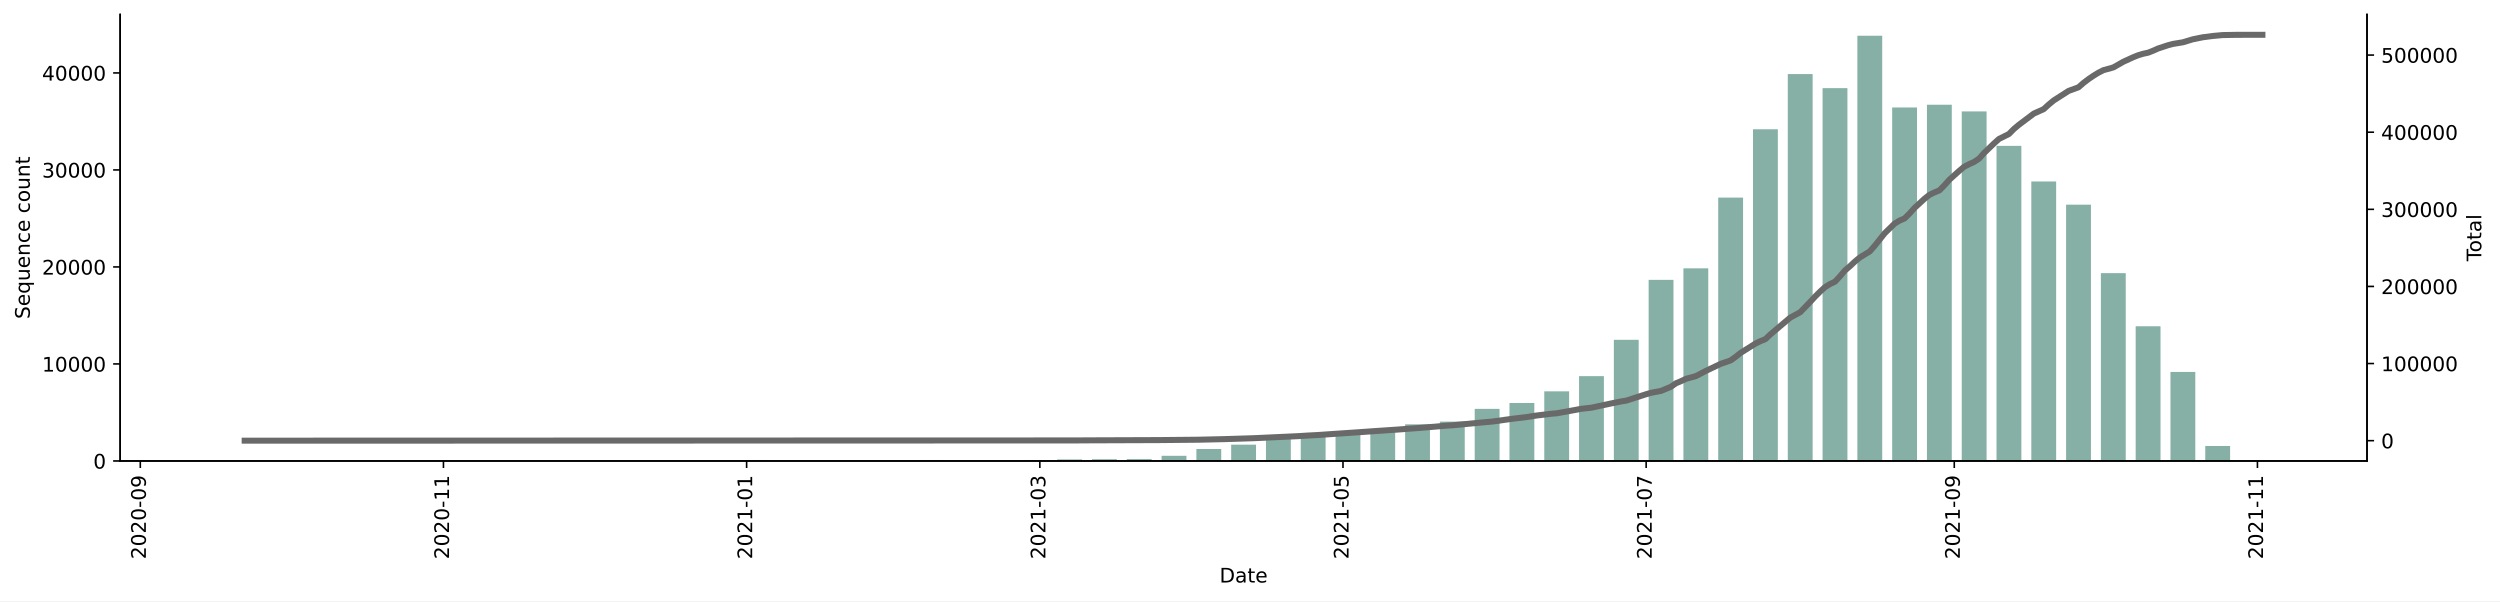
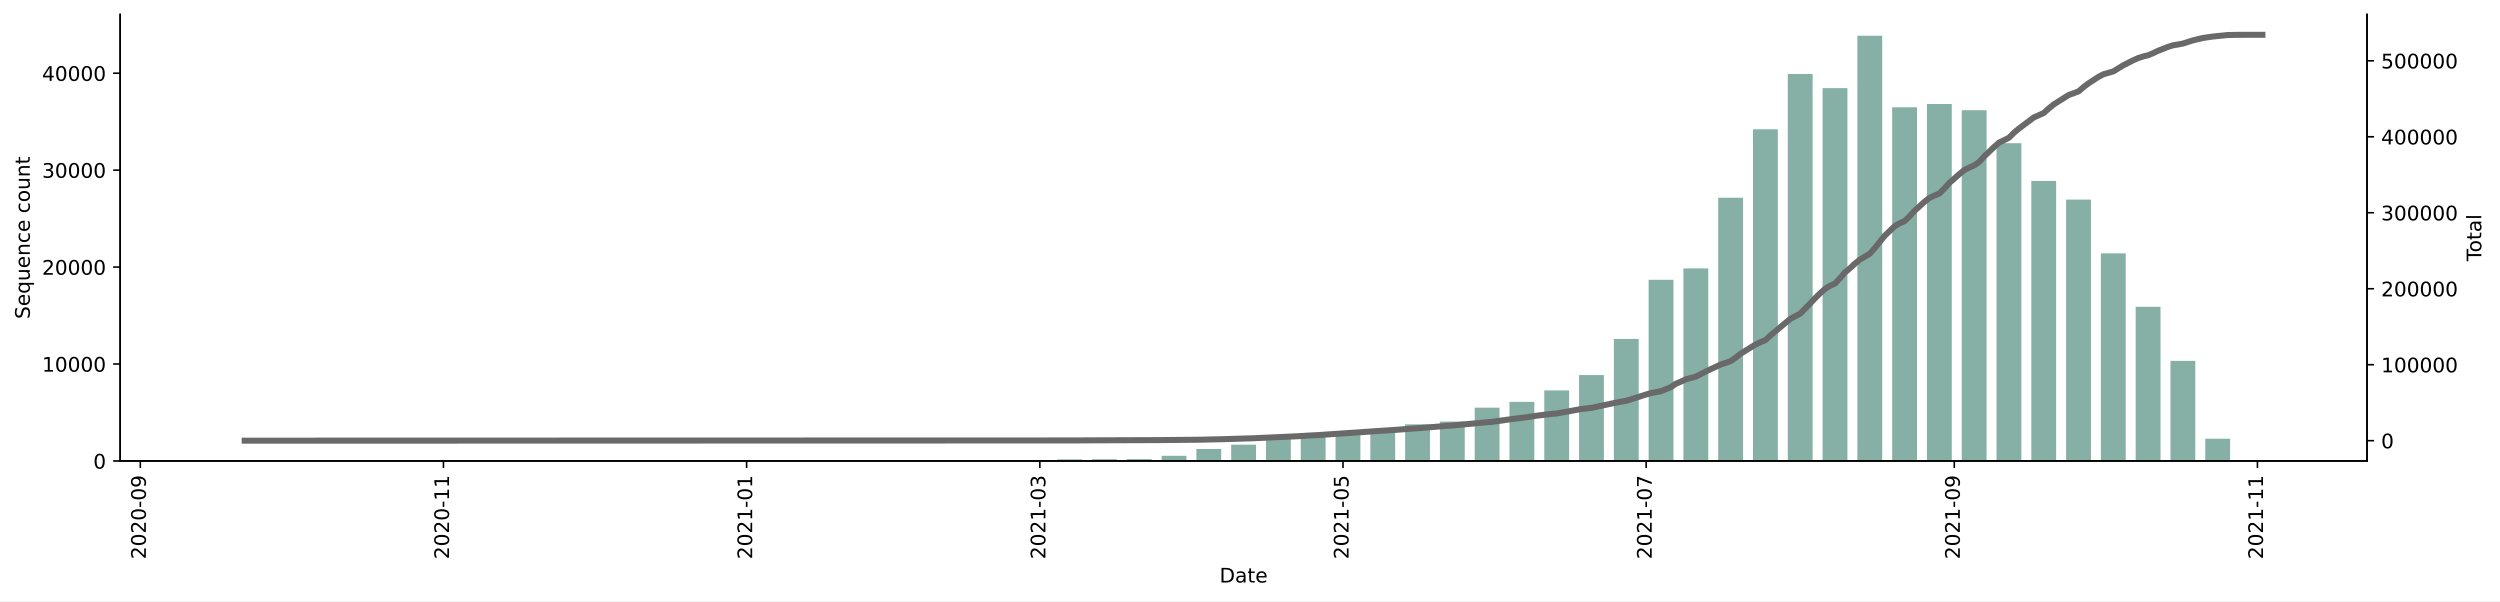
<svg xmlns="http://www.w3.org/2000/svg" xmlns:xlink="http://www.w3.org/1999/xlink" height="298.621pt" version="1.1" viewBox="0 0 1241.744 298.621" width="1241.744pt">
  <defs>
    <style type="text/css">*{stroke-linecap:butt;stroke-linejoin:round;}</style>
  </defs>
  <g id="figure_1">
    <g id="patch_1">
      <path d="M 0 298.621  L 1241.744 298.621  L 1241.744 0  L 0 0  z " style="fill:#ffffff;" />
    </g>
    <g id="axes_1">
      <g id="patch_2">
        <path d="M 59.691 228.96  L 1175.691 228.96  L 1175.691 7.2  L 59.691 7.2  z " style="fill:#ffffff;" />
      </g>
      <g id="patch_3">
-         <path clip-path="url(#pc324fa80fe)" d="M 110.418 228.96  L 122.76 228.96  L 122.76 228.955  L 110.418 228.955  z " style="fill:#86b0a6;" />
+         <path clip-path="url(#pb86a78e59e)" d="M 110.418 228.96  L 122.76 228.96  L 122.76 228.955  L 110.418 228.955  z " style="fill:#86b0a6;" />
      </g>
      <g id="patch_4">
-         <path clip-path="url(#pc324fa80fe)" d="M 162.256 228.96  L 174.598 228.96  L 174.598 228.878  L 162.256 228.878  z " style="fill:#86b0a6;" />
+         <path clip-path="url(#pb86a78e59e)" d="M 162.256 228.96  L 174.598 228.96  L 174.598 228.878  L 162.256 228.878  z " style="fill:#86b0a6;" />
      </g>
      <g id="patch_5">
-         <path clip-path="url(#pc324fa80fe)" d="M 196.815 228.96  L 209.157 228.96  L 209.157 228.955  L 196.815 228.955  z " style="fill:#86b0a6;" />
+         <path clip-path="url(#pb86a78e59e)" d="M 196.815 228.96  L 209.157 228.96  L 209.157 228.955  L 196.815 228.955  z " style="fill:#86b0a6;" />
      </g>
      <g id="patch_6">
-         <path clip-path="url(#pc324fa80fe)" d="M 231.373 228.96  L 243.716 228.96  L 243.716 228.955  L 231.373 228.955  z " style="fill:#86b0a6;" />
+         <path clip-path="url(#pb86a78e59e)" d="M 231.373 228.96  L 243.716 228.96  L 243.716 228.955  L 231.373 228.955  z " style="fill:#86b0a6;" />
      </g>
      <g id="patch_7">
-         <path clip-path="url(#pc324fa80fe)" d="M 248.653 228.96  L 260.995 228.96  L 260.995 228.95  L 248.653 228.95  z " style="fill:#86b0a6;" />
+         <path clip-path="url(#pb86a78e59e)" d="M 248.653 228.96  L 260.995 228.96  L 260.995 228.95  L 248.653 228.95  z " style="fill:#86b0a6;" />
      </g>
      <g id="patch_8">
-         <path clip-path="url(#pc324fa80fe)" d="M 317.77 228.96  L 330.113 228.96  L 330.113 228.955  L 317.77 228.955  z " style="fill:#86b0a6;" />
+         <path clip-path="url(#pb86a78e59e)" d="M 317.77 228.96  L 330.113 228.96  L 330.113 228.955  L 317.77 228.955  z " style="fill:#86b0a6;" />
      </g>
      <g id="patch_9">
-         <path clip-path="url(#pc324fa80fe)" d="M 352.329 228.96  L 364.671 228.96  L 364.671 228.946  L 352.329 228.946  z " style="fill:#86b0a6;" />
+         <path clip-path="url(#pb86a78e59e)" d="M 352.329 228.96  L 364.671 228.96  L 364.671 228.941  L 352.329 228.941  z " style="fill:#86b0a6;" />
      </g>
      <g id="patch_10">
-         <path clip-path="url(#pc324fa80fe)" d="M 369.608 228.96  L 381.951 228.96  L 381.951 228.738  L 369.608 228.738  z " style="fill:#86b0a6;" />
+         <path clip-path="url(#pb86a78e59e)" d="M 369.608 228.96  L 381.951 228.96  L 381.951 228.739  L 369.608 228.739  z " style="fill:#86b0a6;" />
      </g>
      <g id="patch_11">
-         <path clip-path="url(#pc324fa80fe)" d="M 386.888 228.96  L 399.23 228.96  L 399.23 228.897  L 386.888 228.897  z " style="fill:#86b0a6;" />
+         <path clip-path="url(#pb86a78e59e)" d="M 386.888 228.96  L 399.23 228.96  L 399.23 228.897  L 386.888 228.897  z " style="fill:#86b0a6;" />
      </g>
      <g id="patch_12">
-         <path clip-path="url(#pc324fa80fe)" d="M 404.167 228.96  L 416.509 228.96  L 416.509 228.95  L 404.167 228.95  z " style="fill:#86b0a6;" />
+         <path clip-path="url(#pb86a78e59e)" d="M 404.167 228.96  L 416.509 228.96  L 416.509 228.95  L 404.167 228.95  z " style="fill:#86b0a6;" />
      </g>
      <g id="patch_13">
-         <path clip-path="url(#pc324fa80fe)" d="M 421.446 228.96  L 433.789 228.96  L 433.789 228.921  L 421.446 228.921  z " style="fill:#86b0a6;" />
+         <path clip-path="url(#pb86a78e59e)" d="M 421.446 228.96  L 433.789 228.96  L 433.789 228.921  L 421.446 228.921  z " style="fill:#86b0a6;" />
      </g>
      <g id="patch_14">
-         <path clip-path="url(#pc324fa80fe)" d="M 438.726 228.96  L 451.068 228.96  L 451.068 228.868  L 438.726 228.868  z " style="fill:#86b0a6;" />
+         <path clip-path="url(#pb86a78e59e)" d="M 438.726 228.96  L 451.068 228.96  L 451.068 228.869  L 438.726 228.869  z " style="fill:#86b0a6;" />
      </g>
      <g id="patch_15">
-         <path clip-path="url(#pc324fa80fe)" d="M 456.005 228.96  L 468.348 228.96  L 468.348 228.56  L 456.005 228.56  z " style="fill:#86b0a6;" />
+         <path clip-path="url(#pb86a78e59e)" d="M 456.005 228.96  L 468.348 228.96  L 468.348 228.56  L 456.005 228.56  z " style="fill:#86b0a6;" />
      </g>
      <g id="patch_16">
-         <path clip-path="url(#pc324fa80fe)" d="M 473.285 228.96  L 485.627 228.96  L 485.627 228.955  L 473.285 228.955  z " style="fill:#86b0a6;" />
+         <path clip-path="url(#pb86a78e59e)" d="M 473.285 228.96  L 485.627 228.96  L 485.627 228.955  L 473.285 228.955  z " style="fill:#86b0a6;" />
      </g>
      <g id="patch_17">
-         <path clip-path="url(#pc324fa80fe)" d="M 490.564 228.96  L 502.906 228.96  L 502.906 228.878  L 490.564 228.878  z " style="fill:#86b0a6;" />
+         <path clip-path="url(#pb86a78e59e)" d="M 490.564 228.96  L 502.906 228.96  L 502.906 228.878  L 490.564 228.878  z " style="fill:#86b0a6;" />
      </g>
      <g id="patch_18">
-         <path clip-path="url(#pc324fa80fe)" d="M 507.843 228.96  L 520.186 228.96  L 520.186 228.695  L 507.843 228.695  z " style="fill:#86b0a6;" />
+         <path clip-path="url(#pb86a78e59e)" d="M 507.843 228.96  L 520.186 228.96  L 520.186 228.695  L 507.843 228.695  z " style="fill:#86b0a6;" />
      </g>
      <g id="patch_19">
-         <path clip-path="url(#pc324fa80fe)" d="M 525.123 228.96  L 537.465 228.96  L 537.465 228.17  L 525.123 228.17  z " style="fill:#86b0a6;" />
+         <path clip-path="url(#pb86a78e59e)" d="M 525.123 228.96  L 537.465 228.96  L 537.465 228.17  L 525.123 228.17  z " style="fill:#86b0a6;" />
      </g>
      <g id="patch_20">
-         <path clip-path="url(#pc324fa80fe)" d="M 542.402 228.96  L 554.744 228.96  L 554.744 228.078  L 542.402 228.078  z " style="fill:#86b0a6;" />
+         <path clip-path="url(#pb86a78e59e)" d="M 542.402 228.96  L 554.744 228.96  L 554.744 228.079  L 542.402 228.079  z " style="fill:#86b0a6;" />
      </g>
      <g id="patch_21">
-         <path clip-path="url(#pc324fa80fe)" d="M 559.681 228.96  L 572.024 228.96  L 572.024 228.02  L 559.681 228.02  z " style="fill:#86b0a6;" />
+         <path clip-path="url(#pb86a78e59e)" d="M 559.681 228.96  L 572.024 228.96  L 572.024 228.021  L 559.681 228.021  z " style="fill:#86b0a6;" />
      </g>
      <g id="patch_22">
-         <path clip-path="url(#pc324fa80fe)" d="M 576.961 228.96  L 589.303 228.96  L 589.303 226.382  L 576.961 226.382  z " style="fill:#86b0a6;" />
+         <path clip-path="url(#pb86a78e59e)" d="M 576.961 228.96  L 589.303 228.96  L 589.303 226.379  L 576.961 226.379  z " style="fill:#86b0a6;" />
      </g>
      <g id="patch_23">
-         <path clip-path="url(#pc324fa80fe)" d="M 594.24 228.96  L 606.582 228.96  L 606.582 223.005  L 594.24 223.005  z " style="fill:#86b0a6;" />
+         <path clip-path="url(#pb86a78e59e)" d="M 594.24 228.96  L 606.582 228.96  L 606.582 223.009  L 594.24 223.009  z " style="fill:#86b0a6;" />
      </g>
      <g id="patch_24">
-         <path clip-path="url(#pc324fa80fe)" d="M 611.519 228.96  L 623.862 228.96  L 623.862 220.87  L 611.519 220.87  z " style="fill:#86b0a6;" />
+         <path clip-path="url(#pb86a78e59e)" d="M 611.519 228.96  L 623.862 228.96  L 623.862 220.871  L 611.519 220.871  z " style="fill:#86b0a6;" />
      </g>
      <g id="patch_25">
-         <path clip-path="url(#pc324fa80fe)" d="M 628.799 228.96  L 641.141 228.96  L 641.141 217.309  L 628.799 217.309  z " style="fill:#86b0a6;" />
+         <path clip-path="url(#pb86a78e59e)" d="M 628.799 228.96  L 641.141 228.96  L 641.141 217.318  L 628.799 217.318  z " style="fill:#86b0a6;" />
      </g>
      <g id="patch_26">
-         <path clip-path="url(#pc324fa80fe)" d="M 646.078 228.96  L 658.421 228.96  L 658.421 215.079  L 646.078 215.079  z " style="fill:#86b0a6;" />
+         <path clip-path="url(#pb86a78e59e)" d="M 646.078 228.96  L 658.421 228.96  L 658.421 215.088  L 646.078 215.088  z " style="fill:#86b0a6;" />
      </g>
      <g id="patch_27">
-         <path clip-path="url(#pc324fa80fe)" d="M 663.358 228.96  L 675.7 228.96  L 675.7 214.25  L 663.358 214.25  z " style="fill:#86b0a6;" />
+         <path clip-path="url(#pb86a78e59e)" d="M 663.358 228.96  L 675.7 228.96  L 675.7 214.188  L 663.358 214.188  z " style="fill:#86b0a6;" />
      </g>
      <g id="patch_28">
-         <path clip-path="url(#pc324fa80fe)" d="M 680.637 228.96  L 692.979 228.96  L 692.979 213.633  L 680.637 213.633  z " style="fill:#86b0a6;" />
+         <path clip-path="url(#pb86a78e59e)" d="M 680.637 228.96  L 692.979 228.96  L 692.979 213.629  L 680.637 213.629  z " style="fill:#86b0a6;" />
      </g>
      <g id="patch_29">
-         <path clip-path="url(#pc324fa80fe)" d="M 697.916 228.96  L 710.259 228.96  L 710.259 210.752  L 697.916 210.752  z " style="fill:#86b0a6;" />
+         <path clip-path="url(#pb86a78e59e)" d="M 697.916 228.96  L 710.259 228.96  L 710.259 210.75  L 697.916 210.75  z " style="fill:#86b0a6;" />
      </g>
      <g id="patch_30">
-         <path clip-path="url(#pc324fa80fe)" d="M 715.196 228.96  L 727.538 228.96  L 727.538 209.403  L 715.196 209.403  z " style="fill:#86b0a6;" />
+         <path clip-path="url(#pb86a78e59e)" d="M 715.196 228.96  L 727.538 228.96  L 727.538 209.378  L 715.196 209.378  z " style="fill:#86b0a6;" />
      </g>
      <g id="patch_31">
-         <path clip-path="url(#pc324fa80fe)" d="M 732.475 228.96  L 744.817 228.96  L 744.817 203.095  L 732.475 203.095  z " style="fill:#86b0a6;" />
+         <path clip-path="url(#pb86a78e59e)" d="M 732.475 228.96  L 744.817 228.96  L 744.817 202.488  L 732.475 202.488  z " style="fill:#86b0a6;" />
      </g>
      <g id="patch_32">
-         <path clip-path="url(#pc324fa80fe)" d="M 749.754 228.96  L 762.097 228.96  L 762.097 200.156  L 749.754 200.156  z " style="fill:#86b0a6;" />
+         <path clip-path="url(#pb86a78e59e)" d="M 749.754 228.96  L 762.097 228.96  L 762.097 199.608  L 749.754 199.608  z " style="fill:#86b0a6;" />
      </g>
      <g id="patch_33">
-         <path clip-path="url(#pc324fa80fe)" d="M 767.034 228.96  L 779.376 228.96  L 779.376 194.384  L 767.034 194.384  z " style="fill:#86b0a6;" />
+         <path clip-path="url(#pb86a78e59e)" d="M 767.034 228.96  L 779.376 228.96  L 779.376 193.903  L 767.034 193.903  z " style="fill:#86b0a6;" />
      </g>
      <g id="patch_34">
-         <path clip-path="url(#pc324fa80fe)" d="M 784.313 228.96  L 796.655 228.96  L 796.655 186.814  L 784.313 186.814  z " style="fill:#86b0a6;" />
+         <path clip-path="url(#pb86a78e59e)" d="M 784.313 228.96  L 796.655 228.96  L 796.655 186.31  L 784.313 186.31  z " style="fill:#86b0a6;" />
      </g>
      <g id="patch_35">
-         <path clip-path="url(#pc324fa80fe)" d="M 801.592 228.96  L 813.935 228.96  L 813.935 168.78  L 801.592 168.78  z " style="fill:#86b0a6;" />
+         <path clip-path="url(#pb86a78e59e)" d="M 801.592 228.96  L 813.935 228.96  L 813.935 168.36  L 801.592 168.36  z " style="fill:#86b0a6;" />
      </g>
      <g id="patch_36">
-         <path clip-path="url(#pc324fa80fe)" d="M 818.872 228.96  L 831.214 228.96  L 831.214 139.017  L 818.872 139.017  z " style="fill:#86b0a6;" />
+         <path clip-path="url(#pb86a78e59e)" d="M 818.872 228.96  L 831.214 228.96  L 831.214 138.96  L 818.872 138.96  z " style="fill:#86b0a6;" />
      </g>
      <g id="patch_37">
-         <path clip-path="url(#pc324fa80fe)" d="M 836.151 228.96  L 848.494 228.96  L 848.494 133.293  L 836.151 133.293  z " style="fill:#86b0a6;" />
+         <path clip-path="url(#pb86a78e59e)" d="M 836.151 228.96  L 848.494 228.96  L 848.494 133.312  L 836.151 133.312  z " style="fill:#86b0a6;" />
      </g>
      <g id="patch_38">
-         <path clip-path="url(#pc324fa80fe)" d="M 853.431 228.96  L 865.773 228.96  L 865.773 98.163  L 853.431 98.163  z " style="fill:#86b0a6;" />
+         <path clip-path="url(#pb86a78e59e)" d="M 853.431 228.96  L 865.773 228.96  L 865.773 98.221  L 853.431 98.221  z " style="fill:#86b0a6;" />
      </g>
      <g id="patch_39">
-         <path clip-path="url(#pc324fa80fe)" d="M 870.71 228.96  L 883.052 228.96  L 883.052 64.208  L 870.71 64.208  z " style="fill:#86b0a6;" />
+         <path clip-path="url(#pb86a78e59e)" d="M 870.71 228.96  L 883.052 228.96  L 883.052 64.219  L 870.71 64.219  z " style="fill:#86b0a6;" />
      </g>
      <g id="patch_40">
-         <path clip-path="url(#pc324fa80fe)" d="M 887.989 228.96  L 900.332 228.96  L 900.332 36.802  L 887.989 36.802  z " style="fill:#86b0a6;" />
+         <path clip-path="url(#pb86a78e59e)" d="M 887.989 228.96  L 900.332 228.96  L 900.332 36.76  L 887.989 36.76  z " style="fill:#86b0a6;" />
      </g>
      <g id="patch_41">
-         <path clip-path="url(#pc324fa80fe)" d="M 905.269 228.96  L 917.611 228.96  L 917.611 43.769  L 905.269 43.769  z " style="fill:#86b0a6;" />
+         <path clip-path="url(#pb86a78e59e)" d="M 905.269 228.96  L 917.611 228.96  L 917.611 43.784  L 905.269 43.784  z " style="fill:#86b0a6;" />
      </g>
      <g id="patch_42">
-         <path clip-path="url(#pc324fa80fe)" d="M 922.548 228.96  L 934.89 228.96  L 934.89 17.76  L 922.548 17.76  z " style="fill:#86b0a6;" />
+         <path clip-path="url(#pb86a78e59e)" d="M 922.548 228.96  L 934.89 228.96  L 934.89 17.76  L 922.548 17.76  z " style="fill:#86b0a6;" />
      </g>
      <g id="patch_43">
-         <path clip-path="url(#pc324fa80fe)" d="M 939.827 228.96  L 952.17 228.96  L 952.17 53.367  L 939.827 53.367  z " style="fill:#86b0a6;" />
+         <path clip-path="url(#pb86a78e59e)" d="M 939.827 228.96  L 952.17 228.96  L 952.17 53.27  L 939.827 53.27  z " style="fill:#86b0a6;" />
      </g>
      <g id="patch_44">
-         <path clip-path="url(#pc324fa80fe)" d="M 957.107 228.96  L 969.449 228.96  L 969.449 52.023  L 957.107 52.023  z " style="fill:#86b0a6;" />
+         <path clip-path="url(#pb86a78e59e)" d="M 957.107 228.96  L 969.449 228.96  L 969.449 51.657  L 957.107 51.657  z " style="fill:#86b0a6;" />
      </g>
      <g id="patch_45">
-         <path clip-path="url(#pc324fa80fe)" d="M 974.386 228.96  L 986.728 228.96  L 986.728 55.319  L 974.386 55.319  z " style="fill:#86b0a6;" />
+         <path clip-path="url(#pb86a78e59e)" d="M 974.386 228.96  L 986.728 228.96  L 986.728 54.733  L 974.386 54.733  z " style="fill:#86b0a6;" />
      </g>
      <g id="patch_46">
-         <path clip-path="url(#pc324fa80fe)" d="M 991.665 228.96  L 1004.008 228.96  L 1004.008 72.462  L 991.665 72.462  z " style="fill:#86b0a6;" />
+         <path clip-path="url(#pb86a78e59e)" d="M 991.665 228.96  L 1004.008 228.96  L 1004.008 71.114  L 991.665 71.114  z " style="fill:#86b0a6;" />
      </g>
      <g id="patch_47">
-         <path clip-path="url(#pc324fa80fe)" d="M 1008.945 228.96  L 1021.287 228.96  L 1021.287 90.14  L 1008.945 90.14  z " style="fill:#86b0a6;" />
+         <path clip-path="url(#pb86a78e59e)" d="M 1008.945 228.96  L 1021.287 228.96  L 1021.287 89.877  L 1008.945 89.877  z " style="fill:#86b0a6;" />
      </g>
      <g id="patch_48">
-         <path clip-path="url(#pc324fa80fe)" d="M 1026.224 228.96  L 1038.567 228.96  L 1038.567 101.646  L 1026.224 101.646  z " style="fill:#86b0a6;" />
+         <path clip-path="url(#pb86a78e59e)" d="M 1026.224 228.96  L 1038.567 228.96  L 1038.567 99.132  L 1026.224 99.132  z " style="fill:#86b0a6;" />
      </g>
      <g id="patch_49">
-         <path clip-path="url(#pc324fa80fe)" d="M 1043.503 228.96  L 1055.846 228.96  L 1055.846 135.659  L 1043.503 135.659  z " style="fill:#86b0a6;" />
+         <path clip-path="url(#pb86a78e59e)" d="M 1043.503 228.96  L 1055.846 228.96  L 1055.846 125.82  L 1043.503 125.82  z " style="fill:#86b0a6;" />
      </g>
      <g id="patch_50">
-         <path clip-path="url(#pc324fa80fe)" d="M 1060.783 228.96  L 1073.125 228.96  L 1073.125 162.039  L 1060.783 162.039  z " style="fill:#86b0a6;" />
+         <path clip-path="url(#pb86a78e59e)" d="M 1060.783 228.96  L 1073.125 228.96  L 1073.125 152.389  L 1060.783 152.389  z " style="fill:#86b0a6;" />
      </g>
      <g id="patch_51">
-         <path clip-path="url(#pc324fa80fe)" d="M 1078.062 228.96  L 1090.405 228.96  L 1090.405 184.752  L 1078.062 184.752  z " style="fill:#86b0a6;" />
+         <path clip-path="url(#pb86a78e59e)" d="M 1078.062 228.96  L 1090.405 228.96  L 1090.405 179.237  L 1078.062 179.237  z " style="fill:#86b0a6;" />
      </g>
      <g id="patch_52">
-         <path clip-path="url(#pc324fa80fe)" d="M 1095.342 228.96  L 1107.684 228.96  L 1107.684 221.54  L 1095.342 221.54  z " style="fill:#86b0a6;" />
+         <path clip-path="url(#pb86a78e59e)" d="M 1095.342 228.96  L 1107.684 228.96  L 1107.684 217.924  L 1095.342 217.924  z " style="fill:#86b0a6;" />
      </g>
      <g id="patch_53">
-         <path clip-path="url(#pc324fa80fe)" d="M 1112.621 228.96  L 1124.963 228.96  L 1124.963 228.955  L 1112.621 228.955  z " style="fill:#86b0a6;" />
+         <path clip-path="url(#pb86a78e59e)" d="M 1112.621 228.96  L 1124.963 228.96  L 1124.963 228.95  L 1112.621 228.95  z " style="fill:#86b0a6;" />
      </g>
      <g id="matplotlib.axis_1">
        <g id="xtick_1">
          <g id="line2d_1">
            <defs>
-               <path d="M 0 0  L 0 3.5  " id="mf50055e2ac" style="stroke:#000000;stroke-width:0.8;" />
+               <path d="M 0 0  L 0 3.5  " id="m96a1c55fb6" style="stroke:#000000;stroke-width:0.8;" />
            </defs>
            <g>
-               <use style="stroke:#000000;stroke-width:0.8;" x="69.688" xlink:href="#mf50055e2ac" y="228.96" />
+               <use style="stroke:#000000;stroke-width:0.8;" x="69.688" xlink:href="#m96a1c55fb6" y="228.96" />
            </g>
          </g>
          <g id="text_1">
            <g transform="translate(72.44735 277.7428)rotate(-90)scale(0.1 -0.1)">
              <defs>
                <path d="M 1228 531  L 3431 531  L 3431 0  L 469 0  L 469 531  Q 828 903 1448 1529  Q 2069 2156 2228 2338  Q 2531 2678 2651 2914  Q 2772 3150 2772 3378  Q 2772 3750 2511 3984  Q 2250 4219 1831 4219  Q 1534 4219 1204 4116  Q 875 4013 500 3803  L 500 4441  Q 881 4594 1212 4672  Q 1544 4750 1819 4750  Q 2544 4750 2975 4387  Q 3406 4025 3406 3419  Q 3406 3131 3298 2873  Q 3191 2616 2906 2266  Q 2828 2175 2409 1742  Q 1991 1309 1228 531  z " id="DejaVuSans-32" transform="scale(0.015625)" />
                <path d="M 2034 4250  Q 1547 4250 1301 3770  Q 1056 3291 1056 2328  Q 1056 1369 1301 889  Q 1547 409 2034 409  Q 2525 409 2770 889  Q 3016 1369 3016 2328  Q 3016 3291 2770 3770  Q 2525 4250 2034 4250  z M 2034 4750  Q 2819 4750 3233 4129  Q 3647 3509 3647 2328  Q 3647 1150 3233 529  Q 2819 -91 2034 -91  Q 1250 -91 836 529  Q 422 1150 422 2328  Q 422 3509 836 4129  Q 1250 4750 2034 4750  z " id="DejaVuSans-30" transform="scale(0.015625)" />
                <path d="M 313 2009  L 1997 2009  L 1997 1497  L 313 1497  L 313 2009  z " id="DejaVuSans-2d" transform="scale(0.015625)" />
                <path d="M 703 97  L 703 672  Q 941 559 1184 500  Q 1428 441 1663 441  Q 2288 441 2617 861  Q 2947 1281 2994 2138  Q 2813 1869 2534 1725  Q 2256 1581 1919 1581  Q 1219 1581 811 2004  Q 403 2428 403 3163  Q 403 3881 828 4315  Q 1253 4750 1959 4750  Q 2769 4750 3195 4129  Q 3622 3509 3622 2328  Q 3622 1225 3098 567  Q 2575 -91 1691 -91  Q 1453 -91 1209 -44  Q 966 3 703 97  z M 1959 2075  Q 2384 2075 2632 2365  Q 2881 2656 2881 3163  Q 2881 3666 2632 3958  Q 2384 4250 1959 4250  Q 1534 4250 1286 3958  Q 1038 3666 1038 3163  Q 1038 2656 1286 2365  Q 1534 2075 1959 2075  z " id="DejaVuSans-39" transform="scale(0.015625)" />
              </defs>
              <use xlink:href="#DejaVuSans-32" />
              <use x="63.623" xlink:href="#DejaVuSans-30" />
              <use x="127.246" xlink:href="#DejaVuSans-32" />
              <use x="190.869" xlink:href="#DejaVuSans-30" />
              <use x="254.492" xlink:href="#DejaVuSans-2d" />
              <use x="290.576" xlink:href="#DejaVuSans-30" />
              <use x="354.199" xlink:href="#DejaVuSans-39" />
            </g>
          </g>
        </g>
        <g id="xtick_2">
          <g id="line2d_2">
            <g>
-               <use style="stroke:#000000;stroke-width:0.8;" x="220.265" xlink:href="#mf50055e2ac" y="228.96" />
+               <use style="stroke:#000000;stroke-width:0.8;" x="220.265" xlink:href="#m96a1c55fb6" y="228.96" />
            </g>
          </g>
          <g id="text_2">
            <g transform="translate(223.0247 277.7428)rotate(-90)scale(0.1 -0.1)">
              <defs>
                <path d="M 794 531  L 1825 531  L 1825 4091  L 703 3866  L 703 4441  L 1819 4666  L 2450 4666  L 2450 531  L 3481 531  L 3481 0  L 794 0  L 794 531  z " id="DejaVuSans-31" transform="scale(0.015625)" />
              </defs>
              <use xlink:href="#DejaVuSans-32" />
              <use x="63.623" xlink:href="#DejaVuSans-30" />
              <use x="127.246" xlink:href="#DejaVuSans-32" />
              <use x="190.869" xlink:href="#DejaVuSans-30" />
              <use x="254.492" xlink:href="#DejaVuSans-2d" />
              <use x="290.576" xlink:href="#DejaVuSans-31" />
              <use x="354.199" xlink:href="#DejaVuSans-31" />
            </g>
          </g>
        </g>
        <g id="xtick_3">
          <g id="line2d_3">
            <g>
-               <use style="stroke:#000000;stroke-width:0.8;" x="370.843" xlink:href="#mf50055e2ac" y="228.96" />
+               <use style="stroke:#000000;stroke-width:0.8;" x="370.843" xlink:href="#m96a1c55fb6" y="228.96" />
            </g>
          </g>
          <g id="text_3">
            <g transform="translate(373.602 277.7428)rotate(-90)scale(0.1 -0.1)">
              <use xlink:href="#DejaVuSans-32" />
              <use x="63.623" xlink:href="#DejaVuSans-30" />
              <use x="127.246" xlink:href="#DejaVuSans-32" />
              <use x="190.869" xlink:href="#DejaVuSans-31" />
              <use x="254.492" xlink:href="#DejaVuSans-2d" />
              <use x="290.576" xlink:href="#DejaVuSans-30" />
              <use x="354.199" xlink:href="#DejaVuSans-31" />
            </g>
          </g>
        </g>
        <g id="xtick_4">
          <g id="line2d_4">
            <g>
-               <use style="stroke:#000000;stroke-width:0.8;" x="516.483" xlink:href="#mf50055e2ac" y="228.96" />
+               <use style="stroke:#000000;stroke-width:0.8;" x="516.483" xlink:href="#m96a1c55fb6" y="228.96" />
            </g>
          </g>
          <g id="text_4">
            <g transform="translate(519.2423 277.7428)rotate(-90)scale(0.1 -0.1)">
              <defs>
                <path d="M 2597 2516  Q 3050 2419 3304 2112  Q 3559 1806 3559 1356  Q 3559 666 3084 287  Q 2609 -91 1734 -91  Q 1441 -91 1130 -33  Q 819 25 488 141  L 488 750  Q 750 597 1062 519  Q 1375 441 1716 441  Q 2309 441 2620 675  Q 2931 909 2931 1356  Q 2931 1769 2642 2001  Q 2353 2234 1838 2234  L 1294 2234  L 1294 2753  L 1863 2753  Q 2328 2753 2575 2939  Q 2822 3125 2822 3475  Q 2822 3834 2567 4026  Q 2313 4219 1838 4219  Q 1578 4219 1281 4162  Q 984 4106 628 3988  L 628 4550  Q 988 4650 1302 4700  Q 1616 4750 1894 4750  Q 2613 4750 3031 4423  Q 3450 4097 3450 3541  Q 3450 3153 3228 2886  Q 3006 2619 2597 2516  z " id="DejaVuSans-33" transform="scale(0.015625)" />
              </defs>
              <use xlink:href="#DejaVuSans-32" />
              <use x="63.623" xlink:href="#DejaVuSans-30" />
              <use x="127.246" xlink:href="#DejaVuSans-32" />
              <use x="190.869" xlink:href="#DejaVuSans-31" />
              <use x="254.492" xlink:href="#DejaVuSans-2d" />
              <use x="290.576" xlink:href="#DejaVuSans-30" />
              <use x="354.199" xlink:href="#DejaVuSans-33" />
            </g>
          </g>
        </g>
        <g id="xtick_5">
          <g id="line2d_5">
            <g>
-               <use style="stroke:#000000;stroke-width:0.8;" x="667.06" xlink:href="#mf50055e2ac" y="228.96" />
+               <use style="stroke:#000000;stroke-width:0.8;" x="667.06" xlink:href="#m96a1c55fb6" y="228.96" />
            </g>
          </g>
          <g id="text_5">
            <g transform="translate(669.8196 277.7428)rotate(-90)scale(0.1 -0.1)">
              <defs>
                <path d="M 691 4666  L 3169 4666  L 3169 4134  L 1269 4134  L 1269 2991  Q 1406 3038 1543 3061  Q 1681 3084 1819 3084  Q 2600 3084 3056 2656  Q 3513 2228 3513 1497  Q 3513 744 3044 326  Q 2575 -91 1722 -91  Q 1428 -91 1123 -41  Q 819 9 494 109  L 494 744  Q 775 591 1075 516  Q 1375 441 1709 441  Q 2250 441 2565 725  Q 2881 1009 2881 1497  Q 2881 1984 2565 2268  Q 2250 2553 1709 2553  Q 1456 2553 1204 2497  Q 953 2441 691 2322  L 691 4666  z " id="DejaVuSans-35" transform="scale(0.015625)" />
              </defs>
              <use xlink:href="#DejaVuSans-32" />
              <use x="63.623" xlink:href="#DejaVuSans-30" />
              <use x="127.246" xlink:href="#DejaVuSans-32" />
              <use x="190.869" xlink:href="#DejaVuSans-31" />
              <use x="254.492" xlink:href="#DejaVuSans-2d" />
              <use x="290.576" xlink:href="#DejaVuSans-30" />
              <use x="354.199" xlink:href="#DejaVuSans-35" />
            </g>
          </g>
        </g>
        <g id="xtick_6">
          <g id="line2d_6">
            <g>
-               <use style="stroke:#000000;stroke-width:0.8;" x="817.638" xlink:href="#mf50055e2ac" y="228.96" />
+               <use style="stroke:#000000;stroke-width:0.8;" x="817.638" xlink:href="#m96a1c55fb6" y="228.96" />
            </g>
          </g>
          <g id="text_6">
            <g transform="translate(820.3969 277.7428)rotate(-90)scale(0.1 -0.1)">
              <defs>
                <path d="M 525 4666  L 3525 4666  L 3525 4397  L 1831 0  L 1172 0  L 2766 4134  L 525 4134  L 525 4666  z " id="DejaVuSans-37" transform="scale(0.015625)" />
              </defs>
              <use xlink:href="#DejaVuSans-32" />
              <use x="63.623" xlink:href="#DejaVuSans-30" />
              <use x="127.246" xlink:href="#DejaVuSans-32" />
              <use x="190.869" xlink:href="#DejaVuSans-31" />
              <use x="254.492" xlink:href="#DejaVuSans-2d" />
              <use x="290.576" xlink:href="#DejaVuSans-30" />
              <use x="354.199" xlink:href="#DejaVuSans-37" />
            </g>
          </g>
        </g>
        <g id="xtick_7">
          <g id="line2d_7">
            <g>
-               <use style="stroke:#000000;stroke-width:0.8;" x="970.683" xlink:href="#mf50055e2ac" y="228.96" />
+               <use style="stroke:#000000;stroke-width:0.8;" x="970.683" xlink:href="#m96a1c55fb6" y="228.96" />
            </g>
          </g>
          <g id="text_7">
            <g transform="translate(973.4427 277.7428)rotate(-90)scale(0.1 -0.1)">
              <use xlink:href="#DejaVuSans-32" />
              <use x="63.623" xlink:href="#DejaVuSans-30" />
              <use x="127.246" xlink:href="#DejaVuSans-32" />
              <use x="190.869" xlink:href="#DejaVuSans-31" />
              <use x="254.492" xlink:href="#DejaVuSans-2d" />
              <use x="290.576" xlink:href="#DejaVuSans-30" />
              <use x="354.199" xlink:href="#DejaVuSans-39" />
            </g>
          </g>
        </g>
        <g id="xtick_8">
          <g id="line2d_8">
            <g>
-               <use style="stroke:#000000;stroke-width:0.8;" x="1121.261" xlink:href="#mf50055e2ac" y="228.96" />
+               <use style="stroke:#000000;stroke-width:0.8;" x="1121.261" xlink:href="#m96a1c55fb6" y="228.96" />
            </g>
          </g>
          <g id="text_8">
            <g transform="translate(1124.02 277.7428)rotate(-90)scale(0.1 -0.1)">
              <use xlink:href="#DejaVuSans-32" />
              <use x="63.623" xlink:href="#DejaVuSans-30" />
              <use x="127.246" xlink:href="#DejaVuSans-32" />
              <use x="190.869" xlink:href="#DejaVuSans-31" />
              <use x="254.492" xlink:href="#DejaVuSans-2d" />
              <use x="290.576" xlink:href="#DejaVuSans-31" />
              <use x="354.199" xlink:href="#DejaVuSans-31" />
            </g>
          </g>
        </g>
        <g id="text_9">
          <g transform="translate(605.7398 289.3413)scale(0.1 -0.1)">
            <defs>
              <path d="M 1259 4147  L 1259 519  L 2022 519  Q 2988 519 3436 956  Q 3884 1394 3884 2338  Q 3884 3275 3436 3711  Q 2988 4147 2022 4147  L 1259 4147  z M 628 4666  L 1925 4666  Q 3281 4666 3915 4102  Q 4550 3538 4550 2338  Q 4550 1131 3912 565  Q 3275 0 1925 0  L 628 0  L 628 4666  z " id="DejaVuSans-44" transform="scale(0.015625)" />
              <path d="M 2194 1759  Q 1497 1759 1228 1600  Q 959 1441 959 1056  Q 959 750 1161 570  Q 1363 391 1709 391  Q 2188 391 2477 730  Q 2766 1069 2766 1631  L 2766 1759  L 2194 1759  z M 3341 1997  L 3341 0  L 2766 0  L 2766 531  Q 2569 213 2275 61  Q 1981 -91 1556 -91  Q 1019 -91 701 211  Q 384 513 384 1019  Q 384 1609 779 1909  Q 1175 2209 1959 2209  L 2766 2209  L 2766 2266  Q 2766 2663 2505 2880  Q 2244 3097 1772 3097  Q 1472 3097 1187 3025  Q 903 2953 641 2809  L 641 3341  Q 956 3463 1253 3523  Q 1550 3584 1831 3584  Q 2591 3584 2966 3190  Q 3341 2797 3341 1997  z " id="DejaVuSans-61" transform="scale(0.015625)" />
              <path d="M 1172 4494  L 1172 3500  L 2356 3500  L 2356 3053  L 1172 3053  L 1172 1153  Q 1172 725 1289 603  Q 1406 481 1766 481  L 2356 481  L 2356 0  L 1766 0  Q 1100 0 847 248  Q 594 497 594 1153  L 594 3053  L 172 3053  L 172 3500  L 594 3500  L 594 4494  L 1172 4494  z " id="DejaVuSans-74" transform="scale(0.015625)" />
              <path d="M 3597 1894  L 3597 1613  L 953 1613  Q 991 1019 1311 708  Q 1631 397 2203 397  Q 2534 397 2845 478  Q 3156 559 3463 722  L 3463 178  Q 3153 47 2828 -22  Q 2503 -91 2169 -91  Q 1331 -91 842 396  Q 353 884 353 1716  Q 353 2575 817 3079  Q 1281 3584 2069 3584  Q 2775 3584 3186 3129  Q 3597 2675 3597 1894  z M 3022 2063  Q 3016 2534 2758 2815  Q 2500 3097 2075 3097  Q 1594 3097 1305 2825  Q 1016 2553 972 2059  L 3022 2063  z " id="DejaVuSans-65" transform="scale(0.015625)" />
            </defs>
            <use xlink:href="#DejaVuSans-44" />
            <use x="77.002" xlink:href="#DejaVuSans-61" />
            <use x="138.281" xlink:href="#DejaVuSans-74" />
            <use x="177.49" xlink:href="#DejaVuSans-65" />
          </g>
        </g>
      </g>
      <g id="matplotlib.axis_2">
        <g id="ytick_1">
          <g id="line2d_9">
            <defs>
-               <path d="M 0 0  L -3.5 0  " id="m1909b062c7" style="stroke:#000000;stroke-width:0.8;" />
+               <path d="M 0 0  L -3.5 0  " id="mbbe5d3e54a" style="stroke:#000000;stroke-width:0.8;" />
            </defs>
            <g>
-               <use style="stroke:#000000;stroke-width:0.8;" x="59.691" xlink:href="#m1909b062c7" y="228.96" />
+               <use style="stroke:#000000;stroke-width:0.8;" x="59.691" xlink:href="#mbbe5d3e54a" y="228.96" />
            </g>
          </g>
          <g id="text_10">
            <g transform="translate(46.32812 232.7592)scale(0.1 -0.1)">
              <use xlink:href="#DejaVuSans-30" />
            </g>
          </g>
        </g>
        <g id="ytick_2">
          <g id="line2d_10">
            <g>
-               <use style="stroke:#000000;stroke-width:0.8;" x="59.691" xlink:href="#m1909b062c7" y="180.777" />
+               <use style="stroke:#000000;stroke-width:0.8;" x="59.691" xlink:href="#mbbe5d3e54a" y="180.811" />
            </g>
          </g>
          <g id="text_11">
-             <g transform="translate(20.87813 184.5763)scale(0.1 -0.1)">
+             <g transform="translate(20.87813 184.6104)scale(0.1 -0.1)">
              <use xlink:href="#DejaVuSans-31" />
              <use x="63.623" xlink:href="#DejaVuSans-30" />
              <use x="127.246" xlink:href="#DejaVuSans-30" />
              <use x="190.869" xlink:href="#DejaVuSans-30" />
              <use x="254.492" xlink:href="#DejaVuSans-30" />
            </g>
          </g>
        </g>
        <g id="ytick_3">
          <g id="line2d_11">
            <g>
-               <use style="stroke:#000000;stroke-width:0.8;" x="59.691" xlink:href="#m1909b062c7" y="132.594" />
+               <use style="stroke:#000000;stroke-width:0.8;" x="59.691" xlink:href="#mbbe5d3e54a" y="132.662" />
            </g>
          </g>
          <g id="text_12">
-             <g transform="translate(20.87813 136.3935)scale(0.1 -0.1)">
+             <g transform="translate(20.87813 136.4616)scale(0.1 -0.1)">
              <use xlink:href="#DejaVuSans-32" />
              <use x="63.623" xlink:href="#DejaVuSans-30" />
              <use x="127.246" xlink:href="#DejaVuSans-30" />
              <use x="190.869" xlink:href="#DejaVuSans-30" />
              <use x="254.492" xlink:href="#DejaVuSans-30" />
            </g>
          </g>
        </g>
        <g id="ytick_4">
          <g id="line2d_12">
            <g>
-               <use style="stroke:#000000;stroke-width:0.8;" x="59.691" xlink:href="#m1909b062c7" y="84.411" />
+               <use style="stroke:#000000;stroke-width:0.8;" x="59.691" xlink:href="#mbbe5d3e54a" y="84.514" />
            </g>
          </g>
          <g id="text_13">
-             <g transform="translate(20.87813 88.21059)scale(0.1 -0.1)">
+             <g transform="translate(20.87813 88.31275)scale(0.1 -0.1)">
              <use xlink:href="#DejaVuSans-33" />
              <use x="63.623" xlink:href="#DejaVuSans-30" />
              <use x="127.246" xlink:href="#DejaVuSans-30" />
              <use x="190.869" xlink:href="#DejaVuSans-30" />
              <use x="254.492" xlink:href="#DejaVuSans-30" />
            </g>
          </g>
        </g>
        <g id="ytick_5">
          <g id="line2d_13">
            <g>
-               <use style="stroke:#000000;stroke-width:0.8;" x="59.691" xlink:href="#m1909b062c7" y="36.228" />
+               <use style="stroke:#000000;stroke-width:0.8;" x="59.691" xlink:href="#mbbe5d3e54a" y="36.365" />
            </g>
          </g>
          <g id="text_14">
-             <g transform="translate(20.87813 40.02772)scale(0.1 -0.1)">
+             <g transform="translate(20.87813 40.16392)scale(0.1 -0.1)">
              <defs>
                <path d="M 2419 4116  L 825 1625  L 2419 1625  L 2419 4116  z M 2253 4666  L 3047 4666  L 3047 1625  L 3713 1625  L 3713 1100  L 3047 1100  L 3047 0  L 2419 0  L 2419 1100  L 313 1100  L 313 1709  L 2253 4666  z " id="DejaVuSans-34" transform="scale(0.015625)" />
              </defs>
              <use xlink:href="#DejaVuSans-34" />
              <use x="63.623" xlink:href="#DejaVuSans-30" />
              <use x="127.246" xlink:href="#DejaVuSans-30" />
              <use x="190.869" xlink:href="#DejaVuSans-30" />
              <use x="254.492" xlink:href="#DejaVuSans-30" />
            </g>
          </g>
        </g>
        <g id="text_15">
          <g transform="translate(14.79844 158.4402)rotate(-90)scale(0.1 -0.1)">
            <defs>
              <path d="M 3425 4513  L 3425 3897  Q 3066 4069 2747 4153  Q 2428 4238 2131 4238  Q 1616 4238 1336 4038  Q 1056 3838 1056 3469  Q 1056 3159 1242 3001  Q 1428 2844 1947 2747  L 2328 2669  Q 3034 2534 3370 2195  Q 3706 1856 3706 1288  Q 3706 609 3251 259  Q 2797 -91 1919 -91  Q 1588 -91 1214 -16  Q 841 59 441 206  L 441 856  Q 825 641 1194 531  Q 1563 422 1919 422  Q 2459 422 2753 634  Q 3047 847 3047 1241  Q 3047 1584 2836 1778  Q 2625 1972 2144 2069  L 1759 2144  Q 1053 2284 737 2584  Q 422 2884 422 3419  Q 422 4038 858 4394  Q 1294 4750 2059 4750  Q 2388 4750 2728 4690  Q 3069 4631 3425 4513  z " id="DejaVuSans-53" transform="scale(0.015625)" />
              <path d="M 947 1747  Q 947 1113 1208 752  Q 1469 391 1925 391  Q 2381 391 2643 752  Q 2906 1113 2906 1747  Q 2906 2381 2643 2742  Q 2381 3103 1925 3103  Q 1469 3103 1208 2742  Q 947 2381 947 1747  z M 2906 525  Q 2725 213 2448 61  Q 2172 -91 1784 -91  Q 1150 -91 751 415  Q 353 922 353 1747  Q 353 2572 751 3078  Q 1150 3584 1784 3584  Q 2172 3584 2448 3432  Q 2725 3281 2906 2969  L 2906 3500  L 3481 3500  L 3481 -1331  L 2906 -1331  L 2906 525  z " id="DejaVuSans-71" transform="scale(0.015625)" />
              <path d="M 544 1381  L 544 3500  L 1119 3500  L 1119 1403  Q 1119 906 1312 657  Q 1506 409 1894 409  Q 2359 409 2629 706  Q 2900 1003 2900 1516  L 2900 3500  L 3475 3500  L 3475 0  L 2900 0  L 2900 538  Q 2691 219 2414 64  Q 2138 -91 1772 -91  Q 1169 -91 856 284  Q 544 659 544 1381  z M 1991 3584  L 1991 3584  z " id="DejaVuSans-75" transform="scale(0.015625)" />
              <path d="M 3513 2113  L 3513 0  L 2938 0  L 2938 2094  Q 2938 2591 2744 2837  Q 2550 3084 2163 3084  Q 1697 3084 1428 2787  Q 1159 2491 1159 1978  L 1159 0  L 581 0  L 581 3500  L 1159 3500  L 1159 2956  Q 1366 3272 1645 3428  Q 1925 3584 2291 3584  Q 2894 3584 3203 3211  Q 3513 2838 3513 2113  z " id="DejaVuSans-6e" transform="scale(0.015625)" />
              <path d="M 3122 3366  L 3122 2828  Q 2878 2963 2633 3030  Q 2388 3097 2138 3097  Q 1578 3097 1268 2742  Q 959 2388 959 1747  Q 959 1106 1268 751  Q 1578 397 2138 397  Q 2388 397 2633 464  Q 2878 531 3122 666  L 3122 134  Q 2881 22 2623 -34  Q 2366 -91 2075 -91  Q 1284 -91 818 406  Q 353 903 353 1747  Q 353 2603 823 3093  Q 1294 3584 2113 3584  Q 2378 3584 2631 3529  Q 2884 3475 3122 3366  z " id="DejaVuSans-63" transform="scale(0.015625)" />
              <path id="DejaVuSans-20" transform="scale(0.015625)" />
              <path d="M 1959 3097  Q 1497 3097 1228 2736  Q 959 2375 959 1747  Q 959 1119 1226 758  Q 1494 397 1959 397  Q 2419 397 2687 759  Q 2956 1122 2956 1747  Q 2956 2369 2687 2733  Q 2419 3097 1959 3097  z M 1959 3584  Q 2709 3584 3137 3096  Q 3566 2609 3566 1747  Q 3566 888 3137 398  Q 2709 -91 1959 -91  Q 1206 -91 779 398  Q 353 888 353 1747  Q 353 2609 779 3096  Q 1206 3584 1959 3584  z " id="DejaVuSans-6f" transform="scale(0.015625)" />
            </defs>
            <use xlink:href="#DejaVuSans-53" />
            <use x="63.477" xlink:href="#DejaVuSans-65" />
            <use x="125" xlink:href="#DejaVuSans-71" />
            <use x="188.477" xlink:href="#DejaVuSans-75" />
            <use x="251.855" xlink:href="#DejaVuSans-65" />
            <use x="313.379" xlink:href="#DejaVuSans-6e" />
            <use x="376.758" xlink:href="#DejaVuSans-63" />
            <use x="431.738" xlink:href="#DejaVuSans-65" />
            <use x="493.262" xlink:href="#DejaVuSans-20" />
            <use x="525.049" xlink:href="#DejaVuSans-63" />
            <use x="580.029" xlink:href="#DejaVuSans-6f" />
            <use x="641.211" xlink:href="#DejaVuSans-75" />
            <use x="704.59" xlink:href="#DejaVuSans-6e" />
            <use x="767.969" xlink:href="#DejaVuSans-74" />
          </g>
        </g>
      </g>
      <g id="patch_54">
        <path d="M 59.691 228.96  L 59.691 7.2  " style="fill:none;stroke:#000000;stroke-linecap:square;stroke-linejoin:miter;stroke-width:0.8;" />
      </g>
      <g id="patch_55">
        <path d="M 1175.691 228.96  L 1175.691 7.2  " style="fill:none;stroke:#000000;stroke-linecap:square;stroke-linejoin:miter;stroke-width:0.8;" />
      </g>
      <g id="patch_56">
        <path d="M 59.691 228.96  L 1175.691 228.96  " style="fill:none;stroke:#000000;stroke-linecap:square;stroke-linejoin:miter;stroke-width:0.8;" />
      </g>
    </g>
    <g id="axes_2">
      <g id="matplotlib.axis_3">
        <g id="ytick_6">
          <g id="line2d_14">
            <defs>
-               <path d="M 0 0  L 3.5 0  " id="m48c8464311" style="stroke:#000000;stroke-width:0.8;" />
+               <path d="M 0 0  L 3.5 0  " id="m1f21f45c62" style="stroke:#000000;stroke-width:0.8;" />
            </defs>
            <g>
-               <use style="stroke:#000000;stroke-width:0.8;" x="1175.691" xlink:href="#m48c8464311" y="218.88" />
+               <use style="stroke:#000000;stroke-width:0.8;" x="1175.691" xlink:href="#m1f21f45c62" y="218.88" />
            </g>
          </g>
          <g id="text_16">
            <g transform="translate(1182.691 222.6796)scale(0.1 -0.1)">
              <use xlink:href="#DejaVuSans-30" />
            </g>
          </g>
        </g>
        <g id="ytick_7">
          <g id="line2d_15">
            <g>
-               <use style="stroke:#000000;stroke-width:0.8;" x="1175.691" xlink:href="#m48c8464311" y="180.574" />
+               <use style="stroke:#000000;stroke-width:0.8;" x="1175.691" xlink:href="#m1f21f45c62" y="181.143" />
            </g>
          </g>
          <g id="text_17">
-             <g transform="translate(1182.691 184.3735)scale(0.1 -0.1)">
+             <g transform="translate(1182.691 184.9427)scale(0.1 -0.1)">
              <use xlink:href="#DejaVuSans-31" />
              <use x="63.623" xlink:href="#DejaVuSans-30" />
              <use x="127.246" xlink:href="#DejaVuSans-30" />
              <use x="190.869" xlink:href="#DejaVuSans-30" />
              <use x="254.492" xlink:href="#DejaVuSans-30" />
              <use x="318.115" xlink:href="#DejaVuSans-30" />
            </g>
          </g>
        </g>
        <g id="ytick_8">
          <g id="line2d_16">
            <g>
-               <use style="stroke:#000000;stroke-width:0.8;" x="1175.691" xlink:href="#m48c8464311" y="142.268" />
+               <use style="stroke:#000000;stroke-width:0.8;" x="1175.691" xlink:href="#m1f21f45c62" y="143.407" />
            </g>
          </g>
          <g id="text_18">
-             <g transform="translate(1182.691 146.0674)scale(0.1 -0.1)">
+             <g transform="translate(1182.691 147.2058)scale(0.1 -0.1)">
              <use xlink:href="#DejaVuSans-32" />
              <use x="63.623" xlink:href="#DejaVuSans-30" />
              <use x="127.246" xlink:href="#DejaVuSans-30" />
              <use x="190.869" xlink:href="#DejaVuSans-30" />
              <use x="254.492" xlink:href="#DejaVuSans-30" />
              <use x="318.115" xlink:href="#DejaVuSans-30" />
            </g>
          </g>
        </g>
        <g id="ytick_9">
          <g id="line2d_17">
            <g>
-               <use style="stroke:#000000;stroke-width:0.8;" x="1175.691" xlink:href="#m48c8464311" y="103.962" />
+               <use style="stroke:#000000;stroke-width:0.8;" x="1175.691" xlink:href="#m1f21f45c62" y="105.67" />
            </g>
          </g>
          <g id="text_19">
-             <g transform="translate(1182.691 107.7613)scale(0.1 -0.1)">
+             <g transform="translate(1182.691 109.4689)scale(0.1 -0.1)">
              <use xlink:href="#DejaVuSans-33" />
              <use x="63.623" xlink:href="#DejaVuSans-30" />
              <use x="127.246" xlink:href="#DejaVuSans-30" />
              <use x="190.869" xlink:href="#DejaVuSans-30" />
              <use x="254.492" xlink:href="#DejaVuSans-30" />
              <use x="318.115" xlink:href="#DejaVuSans-30" />
            </g>
          </g>
        </g>
        <g id="ytick_10">
          <g id="line2d_18">
            <g>
-               <use style="stroke:#000000;stroke-width:0.8;" x="1175.691" xlink:href="#m48c8464311" y="65.656" />
+               <use style="stroke:#000000;stroke-width:0.8;" x="1175.691" xlink:href="#m1f21f45c62" y="67.933" />
            </g>
          </g>
          <g id="text_20">
-             <g transform="translate(1182.691 69.45522)scale(0.1 -0.1)">
+             <g transform="translate(1182.691 71.73196)scale(0.1 -0.1)">
              <use xlink:href="#DejaVuSans-34" />
              <use x="63.623" xlink:href="#DejaVuSans-30" />
              <use x="127.246" xlink:href="#DejaVuSans-30" />
              <use x="190.869" xlink:href="#DejaVuSans-30" />
              <use x="254.492" xlink:href="#DejaVuSans-30" />
              <use x="318.115" xlink:href="#DejaVuSans-30" />
            </g>
          </g>
        </g>
        <g id="ytick_11">
          <g id="line2d_19">
            <g>
-               <use style="stroke:#000000;stroke-width:0.8;" x="1175.691" xlink:href="#m48c8464311" y="27.35" />
+               <use style="stroke:#000000;stroke-width:0.8;" x="1175.691" xlink:href="#m1f21f45c62" y="30.196" />
            </g>
          </g>
          <g id="text_21">
-             <g transform="translate(1182.691 31.14913)scale(0.1 -0.1)">
+             <g transform="translate(1182.691 33.99505)scale(0.1 -0.1)">
              <use xlink:href="#DejaVuSans-35" />
              <use x="63.623" xlink:href="#DejaVuSans-30" />
              <use x="127.246" xlink:href="#DejaVuSans-30" />
              <use x="190.869" xlink:href="#DejaVuSans-30" />
              <use x="254.492" xlink:href="#DejaVuSans-30" />
              <use x="318.115" xlink:href="#DejaVuSans-30" />
            </g>
          </g>
        </g>
        <g id="text_22">
          <g transform="translate(1232.464 129.7566)rotate(-90)scale(0.1 -0.1)">
            <defs>
              <path d="M -19 4666  L 3928 4666  L 3928 4134  L 2272 4134  L 2272 0  L 1638 0  L 1638 4134  L -19 4134  L -19 4666  z " id="DejaVuSans-54" transform="scale(0.015625)" />
              <path d="M 603 4863  L 1178 4863  L 1178 0  L 603 0  L 603 4863  z " id="DejaVuSans-6c" transform="scale(0.015625)" />
            </defs>
            <use xlink:href="#DejaVuSans-54" />
            <use x="44.084" xlink:href="#DejaVuSans-6f" />
            <use x="105.266" xlink:href="#DejaVuSans-74" />
            <use x="144.475" xlink:href="#DejaVuSans-61" />
            <use x="205.754" xlink:href="#DejaVuSans-6c" />
          </g>
        </g>
      </g>
      <g id="line2d_20">
-         <path clip-path="url(#pc324fa80fe)" d="M 121.526 218.88  L 533.762 218.767  L 541.168 218.717  L 575.726 218.592  L 595.474 218.4  L 607.817 218.121  L 622.628 217.658  L 644.844 216.633  L 649.781 216.322  L 654.718 216.066  L 662.123 215.551  L 667.06 215.218  L 674.466 214.721  L 681.871 214.194  L 694.214 213.359  L 706.556 212.437  L 718.898 211.382  L 721.367 211.254  L 736.178 209.828  L 741.115 209.396  L 750.989 208.035  L 758.394 207.135  L 763.331 206.367  L 770.736 205.481  L 773.205 205.284  L 778.142 204.397  L 783.079 203.494  L 785.547 203.03  L 790.484 202.496  L 800.358 200.368  L 805.295 199.382  L 807.764 198.982  L 817.638 195.807  L 820.106 195.092  L 825.043 194.164  L 829.98 192.091  L 832.448 190.368  L 834.917 189.338  L 837.385 188.171  L 842.322 186.817  L 847.259 184.235  L 854.665 180.72  L 859.602 179.023  L 862.07 177.264  L 864.539 175.287  L 871.944 170.641  L 874.413 169.443  L 876.881 168.436  L 879.35 166.104  L 884.287 161.907  L 889.223 157.739  L 894.16 155.076  L 899.097 149.966  L 901.566 147.303  L 904.034 144.844  L 906.503 142.596  L 908.971 141.068  L 911.44 139.917  L 913.908 137.241  L 916.377 134.348  L 918.845 132.235  L 921.314 129.913  L 923.782 127.886  L 928.719 124.873  L 931.188 122.054  L 936.125 115.846  L 941.062 111.044  L 943.53 109.554  L 945.999 108.499  L 948.467 106.043  L 950.935 103.292  L 955.872 98.744  L 958.341 96.78  L 960.809 95.594  L 963.278 94.585  L 965.746 92.079  L 968.215 89.293  L 973.152 84.857  L 975.62 82.798  L 978.089 81.527  L 980.557 80.427  L 983.026 78.751  L 985.494 75.984  L 990.431 71.23  L 992.9 69.01  L 997.837 66.555  L 1000.305 64.057  L 1002.774 61.985  L 1010.179 56.422  L 1015.116 54.199  L 1017.584 51.937  L 1020.053 49.898  L 1027.458 45.161  L 1032.395 43.356  L 1034.864 41.19  L 1037.332 39.313  L 1039.801 37.635  L 1042.269 36.116  L 1044.738 34.862  L 1049.675 33.495  L 1054.612 30.694  L 1059.549 28.433  L 1062.017 27.443  L 1064.486 26.705  L 1066.954 26.171  L 1069.423 25.209  L 1071.891 24.101  L 1076.828 22.469  L 1079.296 21.815  L 1084.233 21.006  L 1089.17 19.52  L 1094.107 18.513  L 1099.044 17.87  L 1103.981 17.419  L 1111.387 17.295  L 1123.729 17.28  L 1123.729 17.28  " style="fill:none;stroke:#696969;stroke-linecap:square;stroke-width:3;" />
+         <path clip-path="url(#pb86a78e59e)" d="M 121.526 218.88  L 533.762 218.768  L 541.168 218.719  L 575.726 218.595  L 595.474 218.406  L 607.817 218.131  L 622.628 217.675  L 644.844 216.665  L 649.781 216.358  L 654.718 216.107  L 662.123 215.599  L 667.06 215.271  L 674.466 214.781  L 681.871 214.258  L 694.214 213.434  L 706.556 212.525  L 718.898 211.485  L 721.367 211.359  L 736.178 209.95  L 741.115 209.52  L 750.989 208.141  L 758.394 207.237  L 763.331 206.467  L 770.736 205.575  L 773.205 205.375  L 778.142 204.489  L 783.079 203.587  L 785.547 203.126  L 790.484 202.589  L 800.358 200.468  L 805.295 199.484  L 807.764 199.085  L 817.638 195.929  L 820.106 195.223  L 825.043 194.307  L 829.98 192.263  L 832.448 190.561  L 834.917 189.545  L 837.385 188.394  L 842.322 187.061  L 847.259 184.516  L 854.665 181.051  L 859.602 179.379  L 862.07 177.646  L 864.539 175.698  L 871.944 171.119  L 874.413 169.938  L 876.881 168.947  L 879.35 166.648  L 884.287 162.507  L 889.223 158.401  L 894.16 155.775  L 899.097 150.738  L 901.566 148.111  L 904.034 145.685  L 906.503 143.469  L 908.971 141.962  L 911.44 140.828  L 913.908 138.19  L 916.377 135.337  L 918.845 133.254  L 921.314 130.965  L 923.782 128.967  L 928.719 125.999  L 931.188 123.219  L 936.125 117.099  L 941.062 112.366  L 943.53 110.896  L 945.999 109.855  L 948.467 107.435  L 950.935 104.724  L 955.872 100.234  L 958.341 98.296  L 960.809 97.126  L 963.278 96.131  L 965.746 93.651  L 968.215 90.897  L 973.152 86.514  L 975.62 84.483  L 978.089 83.23  L 980.557 82.144  L 983.026 80.487  L 985.494 77.753  L 990.431 73.033  L 992.9 70.845  L 997.837 68.421  L 1000.305 65.949  L 1002.774 63.873  L 1010.179 58.337  L 1015.116 56.134  L 1017.584 53.9  L 1020.053 51.882  L 1027.458 47.208  L 1032.395 45.424  L 1034.864 43.274  L 1037.332 41.413  L 1042.269 38.205  L 1044.738 36.9  L 1049.675 35.459  L 1054.612 32.443  L 1059.549 29.947  L 1062.017 28.855  L 1064.486 28.044  L 1066.954 27.455  L 1069.423 26.418  L 1071.891 25.236  L 1076.828 23.29  L 1079.296 22.51  L 1084.233 21.645  L 1089.17 20.066  L 1094.107 18.879  L 1099.044 18.146  L 1106.45 17.408  L 1111.387 17.297  L 1123.729 17.28  L 1123.729 17.28  " style="fill:none;stroke:#696969;stroke-linecap:square;stroke-width:3;" />
      </g>
      <g id="patch_57">
        <path d="M 59.691 228.96  L 59.691 7.2  " style="fill:none;stroke:#000000;stroke-linecap:square;stroke-linejoin:miter;stroke-width:0.8;" />
      </g>
      <g id="patch_58">
        <path d="M 1175.691 228.96  L 1175.691 7.2  " style="fill:none;stroke:#000000;stroke-linecap:square;stroke-linejoin:miter;stroke-width:0.8;" />
      </g>
      <g id="patch_59">
        <path d="M 59.691 228.96  L 1175.691 228.96  " style="fill:none;stroke:#000000;stroke-linecap:square;stroke-linejoin:miter;stroke-width:0.8;" />
      </g>
    </g>
  </g>
  <defs>
-     <clipPath id="pc324fa80fe">
+     <clipPath id="pb86a78e59e">
      <rect height="221.76" width="1116" x="59.691" y="7.2" />
    </clipPath>
  </defs>
</svg>
